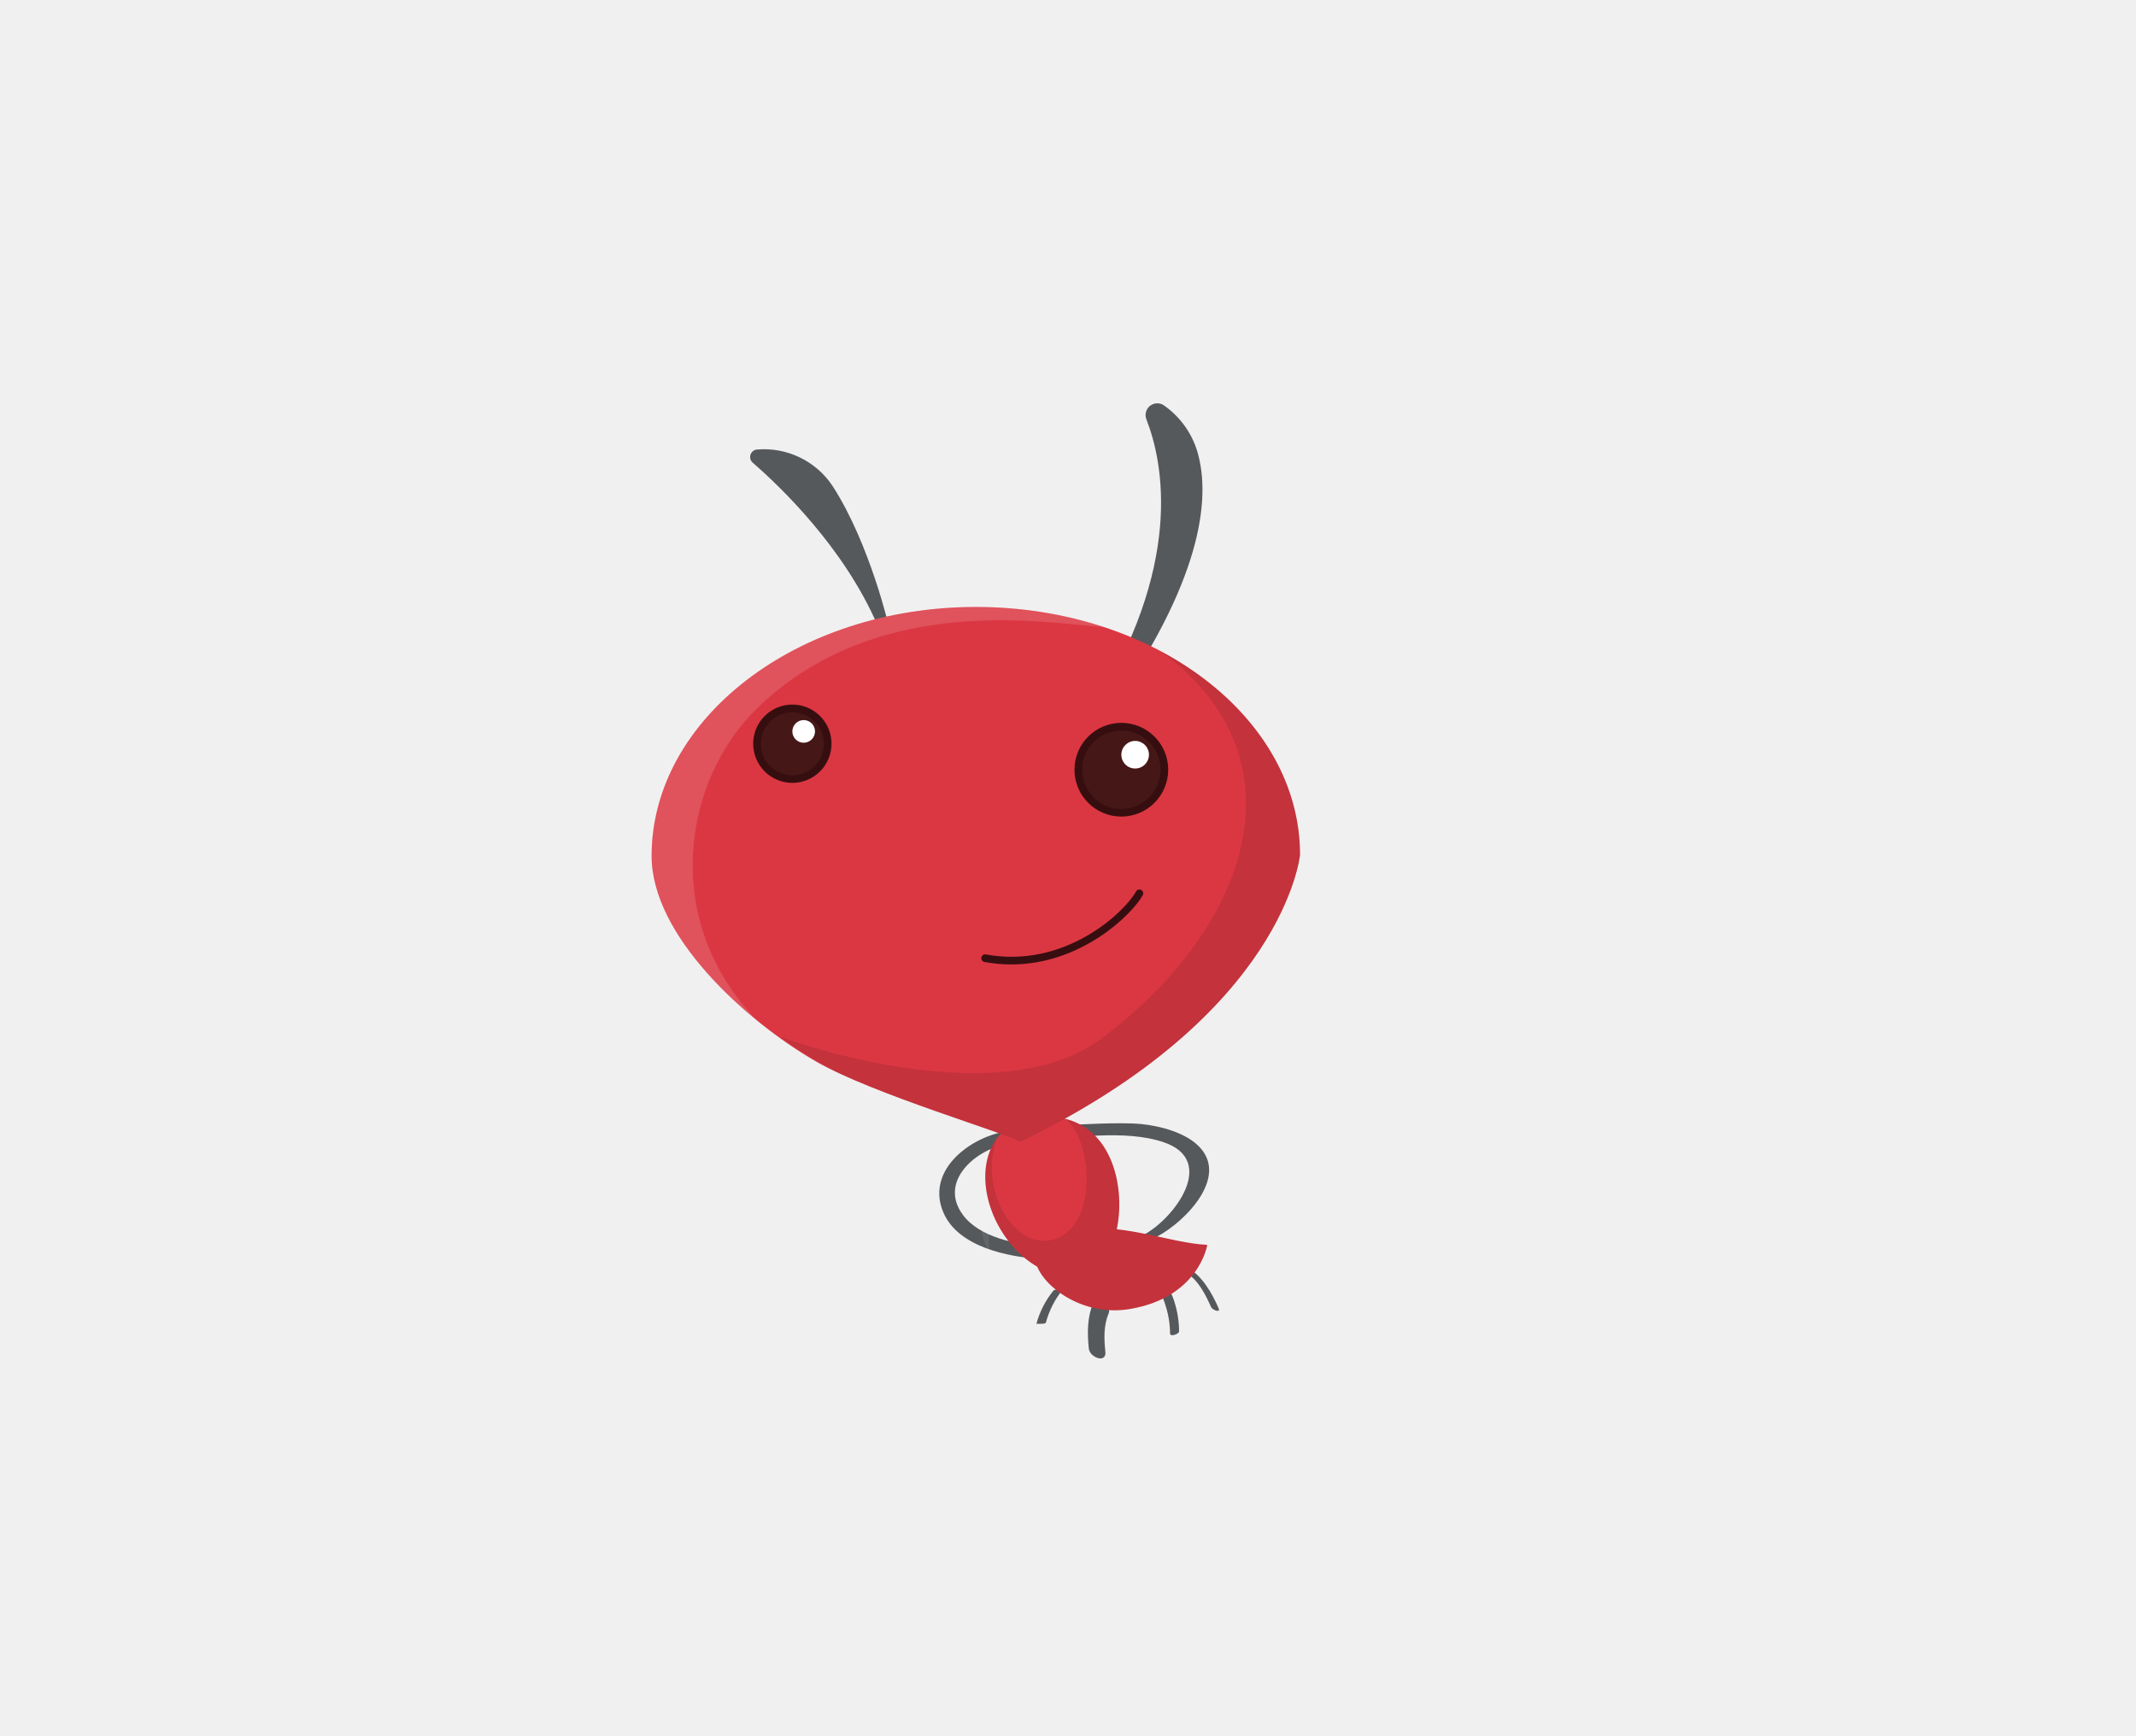
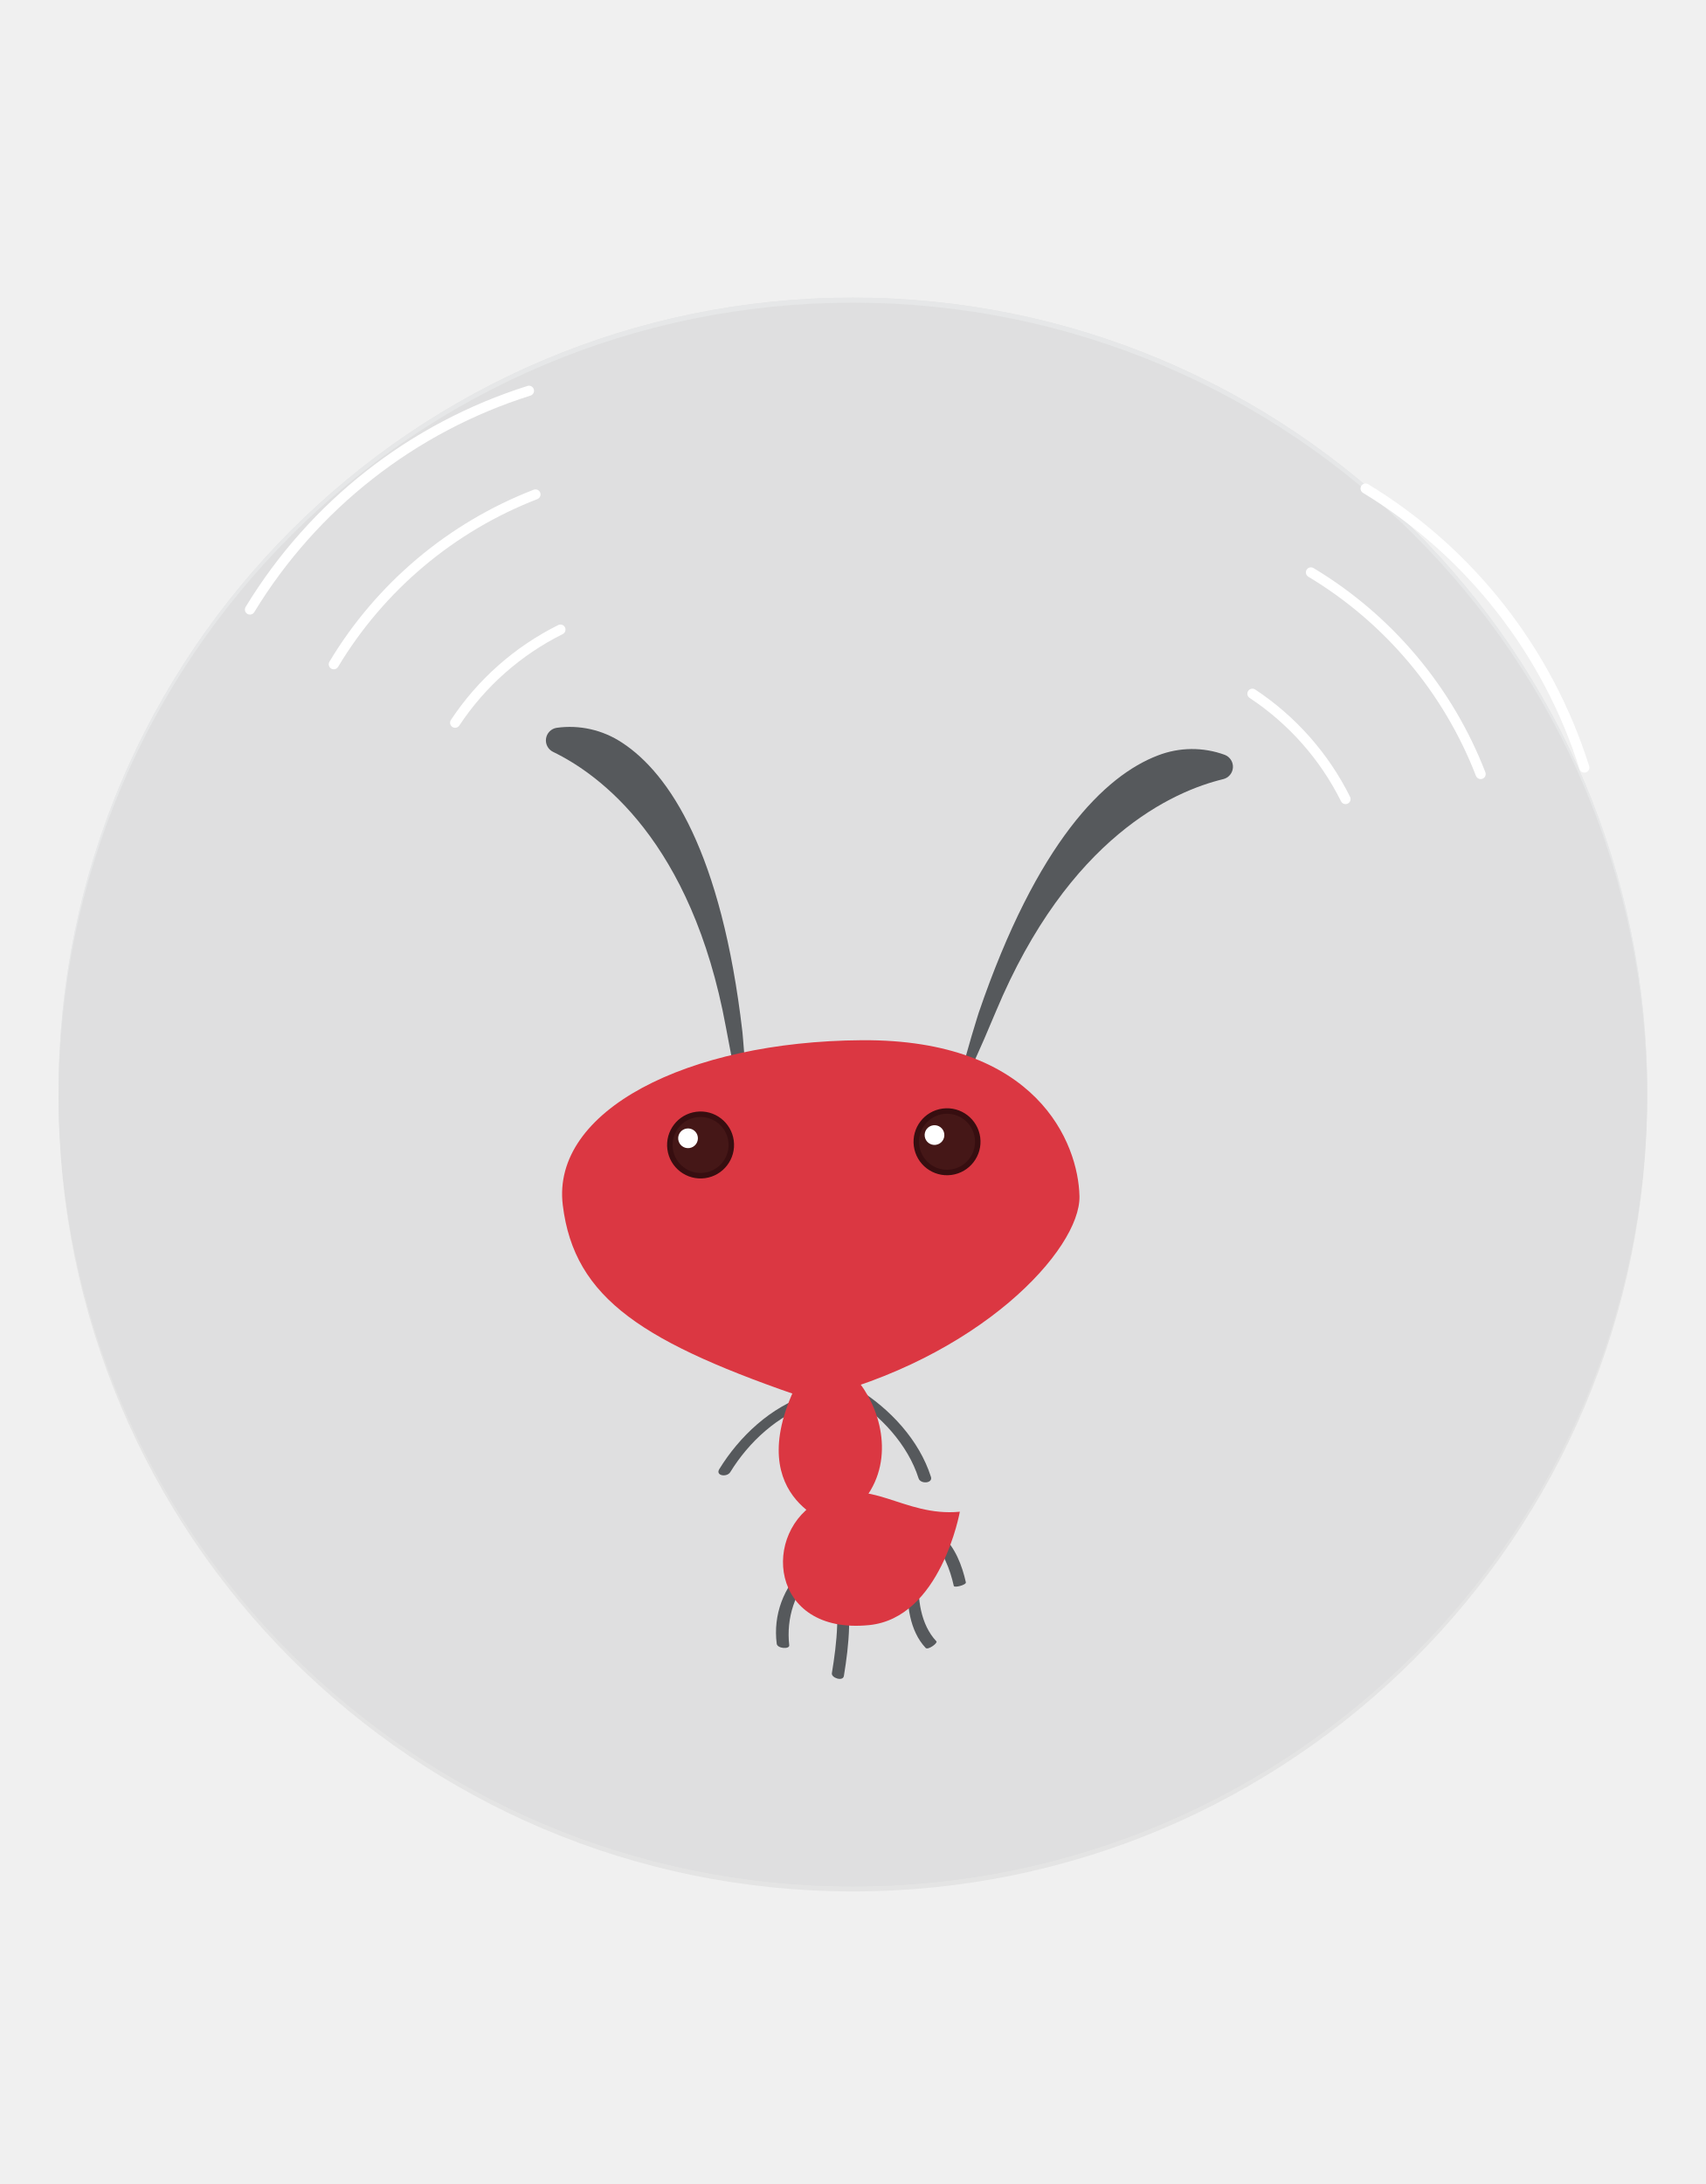
- <svg xmlns="http://www.w3.org/2000/svg" viewBox="0 0 532.784 433.02">
+ <svg xmlns="http://www.w3.org/2000/svg" viewBox="0 0 338.221 433.02">
  <defs>
-     <style>.cls-1{fill:none;}.cls-2{fill:#56595c;}.cls-3{fill:#db3742;}.cls-4,.cls-8{fill:#451717;}.cls-5{fill:#370e10;}.cls-10,.cls-6,.cls-7{fill:#fff;}.cls-7{opacity:0.08;}.cls-8{opacity:0.16;}.cls-9{clip-path:url(#clip-path);}.cls-10{opacity:0.14;}</style>
-     <clipPath id="clip-path">
-       <path class="cls-1" d="M324.269,213.239c0-34.149-36.206-61.832-80.868-61.832s-80.868,27.963-80.868,62.111c0,19.823,23.268,40.976,40.853,51.184,14.278,8.288,48.995,18.363,51.011,20.156C320.531,252.982,324.269,213.239,324.269,213.239Z" />
-     </clipPath>
+     <style>.cls-1{fill:#d8d8d8;opacity:0.5;}.cls-2{fill:#e6e7e8;}.cls-3{fill:#56595c;}.cls-4{fill:#db3742;}.cls-5{fill:#fff;}.cls-6{fill:#451717;}.cls-7{fill:#370e10;}</style>
  </defs>
  <g id="Layer_1" data-name="Layer 1">
-     <path class="cls-2" d="M250.031,282.4c-8.929,1.843-19.126,10.033-14.667,20.182,3.723,8.473,15.975,10.941,24.256,11.493,2.338.156,2.932-3.018.344-3.191-6.57-.439-15.772-2.277-19.852-7.914-5.944-8.214,3.013-15.94,10.636-17.513,2.458-.507,1.732-3.562-.717-3.057Z" />
-     <path class="cls-2" d="M257.663,284.077c10.213-.005,22.826-2.464,32.611.865,13.423,4.567,2.688,18.993-5.061,23.128-1.985,1.059,2.641.798,3.531.323,7.133-3.807,18.819-15.738,9.233-23.387-3.938-3.142-10.608-4.591-15.325-4.751-7.819-.265-14.507.496-22.333.5-1.249.001-5.692,3.324-2.655,3.322Z" />
-     <path class="cls-2" d="M295.909,317.589c2.919,1.578,4.902,5.57,6.156,8.437.328.751,2.447,1.577,1.899.325-1.598-3.654-4.107-8.157-7.777-10.142-1.407-.761-1.32.817-.278,1.38Z" />
-     <path class="cls-2" d="M289.304,322.998c.823.387,1.233,2.114,1.484,2.887a23.02,23.02,0,0,1,1.063,6.801c.012.838,2.259.123,2.248-.594a24.027,24.027,0,0,0-1.09-7.098c-.277-.851-.736-2.68-1.67-3.119-.692-.325-2.619.849-2.036,1.123Z" />
-     <path class="cls-2" d="M272.746,324.792c-1.567,3.78-1.568,7.599-1.164,11.598.229,2.266,4.431,3.784,4.132.828-.334-3.3-.473-6.499.827-9.634.864-2.085-2.841-5.091-3.795-2.791Z" />
-     <path class="cls-2" d="M262.756,321.952a22.414,22.414,0,0,0-4.252,8.294c.03-.104,2.232.155,2.371-.326a22.41,22.41,0,0,1,4.252-8.294c-.003.004-1.087.003-1.205.02-.305.042-.951.045-1.166.306Z" />
-     <path class="cls-2" d="M298.96,113.773c3.133,12.532-.351,33.92-24.841,67.361,0,0-24.138,31.458-2.002-3.413,23.228-36.591,18.07-62.266,13.823-73.136a2.92,2.92,0,0,1,4.329-3.496A21.677,21.677,0,0,1,298.96,113.773Z" />
-     <path class="cls-2" d="M221.541,155.849c.498,1.56-4.512-20.232-13.908-34.674a20.538,20.538,0,0,0-18.828-9.039,1.874,1.874,0,0,0-1.054,3.282c6.644,5.759,22.673,20.994,31.109,40.511C219.684,157.835,220.883,153.791,221.541,155.849Z" />
-     <path class="cls-3" d="M324.269,213.239c0-34.149-36.206-61.832-80.868-61.832s-80.868,27.963-80.868,62.111c0,19.823,23.268,40.976,40.853,51.184,14.278,8.288,48.995,18.363,51.011,20.156C320.531,252.982,324.269,213.239,324.269,213.239Z" />
-     <circle class="cls-4" cx="279.698" cy="192.007" r="10.733" />
-     <path class="cls-5" d="M279.698,203.697a11.691,11.691,0,1,1,11.69-11.69A11.704,11.704,0,0,1,279.698,203.697Zm0-21.467a9.776,9.776,0,1,0,9.775,9.777A9.787,9.787,0,0,0,279.698,182.23Z" />
-     <circle class="cls-6" cx="283.141" cy="188.266" r="3.442" />
-     <path class="cls-7" d="M246.682,312.48c-6.176-12.915-.762-26.511,5.957-28.169a3.802,3.802,0,0,1,4.447,3.404C257.87,291.826,245.674,295.743,246.682,312.48Z" />
-     <circle class="cls-4" cx="197.637" cy="185.522" r="8.814" />
-     <path class="cls-5" d="M197.638,195.293a9.771,9.771,0,1,1,9.771-9.771A9.782,9.782,0,0,1,197.638,195.293Zm0-17.628a7.857,7.857,0,1,0,7.857,7.857A7.866,7.866,0,0,0,197.638,177.664Z" />
-     <circle class="cls-6" cx="200.464" cy="182.45" r="2.827" />
-     <path class="cls-5" d="M252.265,240.584a36.755,36.755,0,0,1-6.722-.621.956.956,0,0,1,.348-1.881c19.668,3.629,34.561-10.446,37.476-15.712a.957.957,0,0,1,1.675.927C282.299,228.251,269.585,240.584,252.265,240.584Z" />
-     <path class="cls-3" d="M281.86,326.524c-12.137,2.056-22.097-6.043-23.441-11.492s-3.833-4.896,8.118-7.844,24.809,2.919,34.592,3.345C301.129,310.533,299.086,323.606,281.86,326.524Z" />
-     <path class="cls-3" d="M251.881,281.152c7.064-4.079,18.307-4.08,24.001,5.783s3.684,25.855-3.38,29.934-17.407-.61-23.102-10.473S244.816,285.231,251.881,281.152Z" />
-     <path class="cls-8" d="M278.541,306.649c1.334-6.305.625-14.024-2.659-19.714a15.902,15.902,0,0,0-10.272-7.874c3.341,2.499,5.073,8.117,5.374,13.178.544,9.145-2.972,16.15-9.23,17.19-6.259,1.039-12.549-5.444-14.05-14.482a21.43,21.43,0,0,1,.851-10.814c-3.916,5.265-3.788,14.239.844,22.262a25.984,25.984,0,0,0,9.336,9.584c2.166,5.385,11.672,12.485,23.124,10.544,17.226-2.919,19.269-15.991,19.269-15.991C294.58,310.248,286.652,307.533,278.541,306.649Z" />
-     <g class="cls-9">
-       <path class="cls-8" d="M271.356,152.648s22.814,8.013,32.688,18.373c13.256,13.909,33.714,36.545,8.481,73.411-21.295,31.111-61.225,42.328-61.225,42.328s-39.974-15.378-56.737-28.142c0,0,54.029,20.257,80.449.253C319.429,225.241,327.138,175.383,271.356,152.648Z" />
-       <path class="cls-10" d="M188.823,254.571c-8.014-4.909-41.783-22.824-28.731-51.832,28.836-64.091,88.56-59.424,115.351-46.285-13.723-.894-56.419-9.085-86.619,20.253C170.521,194.487,164.532,229.489,188.823,254.571Z" />
-     </g>
+     <circle class="cls-1" cx="169.111" cy="216.51" r="157.5" />
+     <circle class="cls-2" cx="169.111" cy="216.51" r="157.5" />
+     <circle class="cls-1" cx="169.111" cy="217.51" r="157.5" />
+     <path class="cls-3" d="M144.805,291.873c3.665-5.968,9.444-11.32,16.16-13.459,1.502-.478.685-2.293-.787-1.824-7.317,2.33-13.574,8.213-17.553,14.693-.818,1.333,1.515,1.672,2.18.59Z" />
+     <path class="cls-3" d="M168.585,276.893c5.978,3.671,11.415,9.488,13.559,16.22.377,1.185,2.863,1.008,2.449-.29-2.325-7.3-8.121-13.519-14.593-17.493-1.143-.702-2.807.708-1.416,1.563Z" />
+     <path class="cls-3" d="M156.495,326.197c-.62-5.25,1.069-10.967,5.107-14.472.913-.793-1.408-1.511-2.061-.944a17.453,17.453,0,0,0-5.529,15.118c.116.983,2.582,1.141,2.482.298Z" />
+     <path class="cls-3" d="M167.329,332.299c1.017-6.21,1.753-13.194-.047-19.307-.266-.902-2.652-1.371-2.286-.128,1.747,5.936.941,12.848-.047,18.877-.152.929,2.191,1.706,2.379.558Z" />
+     <path class="cls-3" d="M180.063,313.468c-.361,4.471.298,9.897,3.487,13.269.461.487,2.437-.983,2.131-1.307-3.164-3.345-3.811-8.611-3.453-13.043.037-.462-2.111.41-2.165,1.081Z" />
+     <path class="cls-3" d="M184.463,305.265c2.586,2.229,3.942,5.966,4.66,9.175.096.43,2.512-.193,2.394-.719-.739-3.301-2.144-7.034-4.797-9.321-.453-.391-2.565.6-2.257.865Z" />
+     <path class="cls-3" d="M123.339,147.243c9.365,6.113,19.74,21.742,23.874,57.386,0,0,3.19,34.179-3.28-.988-6.789-36.902-25.174-50.167-34.268-54.568a2.528,2.528,0,0,1,.691-4.767A18.767,18.767,0,0,1,123.339,147.243Z" />
+     <path class="cls-3" d="M229.573,149.789c-10.449,3.986-23.905,17.057-35.51,51.012,0,0-10.371,32.723,3.415-.27,14.466-34.62,35.247-43.681,45.069-46.052a2.528,2.528,0,0,0,.337-4.805A18.767,18.767,0,0,0,229.573,149.789Z" />
+     <path class="cls-4" d="M160.572,277.502c-32.89-11.183-46.7-19.883-48.981-38.567s24.586-32.465,59.305-32.693,42.906,20.388,43.147,30.916S194.248,269.433,160.572,277.502Z" />
+     <path class="cls-4" d="M165.392,302.353s-19.653-5.47-6.386-29.933C165.575,260.308,187.14,289.825,165.392,302.353Z" />
+     <path class="cls-4" d="M190.321,299.729s-3.763,21.057-17.994,22.48c-19.889,1.989-21.46-18.738-9.576-24.809C172.456,292.441,179.004,300.802,190.321,299.729Z" />
+     <path class="cls-5" d="M90.241,144.299a1,1,0,0,1-.833-1.552A54.778,54.778,0,0,1,110.686,123.931a1,1,0,0,1,.891,1.791,52.772,52.772,0,0,0-20.501,18.129A.999.999,0,0,1,90.241,144.299Z" />
+     <path class="cls-5" d="M66.179,132.703a1.0 1,0,0,1-.856-1.514,81.58,81.58,0,0,1,40.486-34.086 1.0 1,0,1,1,.719,1.866,79.58,79.58,0,0,0-39.49,33.248A.998.998,0,0,1,66.179,132.703Z" />
+     <path class="cls-5" d="M49.558,121.856a1.0 1,0,0,1-.853-1.521,100.986,100.986,0,0,1,55.887-43.811,1,1,0,1,1,.6,1.908,98.99,98.99,0,0,0-54.779,42.944A.999.999,0,0,1,49.558,121.856Z" />
+     <path class="cls-5" d="M266.805,159.432a.999.999,0,0,1-.896-.555,52.763,52.763,0,0,0-18.129-20.5,1,1,0,1,1,1.104-1.668,54.763,54.763,0,0,1,18.816,21.277 1.0 1,0,0,1-.895,1.445Z" />
+     <path class="cls-5" d="M293.594,154.471a1.001,1.001,0,0,1-.934-.641,79.58,79.58,0,0,0-33.247-39.49 1.0 1,0,0,1,1.027-1.716,81.589,81.589,0,0,1,34.087,40.487,1,1,0,0,1-.574,1.293A1.012,1.012,0,0,1,293.594,154.471Z" />
+     <path class="cls-5" d="M314.152,153.193a1.0 1,0,0,1-.954-.7,98.985,98.985,0,0,0-42.943-54.778,1,1,0,0,1,1.041-1.708,100.984,100.984,0,0,1,43.811,55.886 1.0 1,0,0,1-.954,1.3Z" />
+     <circle class="cls-6" cx="187.783" cy="226.377" r="6.096" transform="matrix(0.99131, -0.13158, 0.13158, 0.99131, -28.154, 26.6768)" />
+     <path class="cls-7" d="M188.657,232.958a6.64,6.64,0,1,1,5.708-7.455A6.647,6.647,0,0,1,188.657,232.958Zm-1.604-12.086a5.552,5.552,0,1,0,6.234,4.774A5.558,5.558,0,0,0,187.053,220.872Z" />
+     <circle class="cls-5" cx="185.298" cy="225.049" r="1.955" transform="translate(-28.00098 26.33824) rotate(-7.56092)" />
+     <circle class="cls-6" cx="138.914" cy="227.014" r="6.096" transform="translate(-28.66276 20.25217) rotate(-7.56092)" />
+     <path class="cls-7" d="M139.788,233.596a6.64,6.64,0,1,1,5.708-7.455A6.647,6.647,0,0,1,139.788,233.596Zm-1.604-12.086a5.552,5.552,0,1,0,6.234,4.774A5.558,5.558,0,0,0,138.184,221.51Z" />
+     <circle class="cls-5" cx="136.429" cy="225.687" r="1.955" transform="translate(-28.50974 19.91362) rotate(-7.56092)" />
  </g>
</svg>
